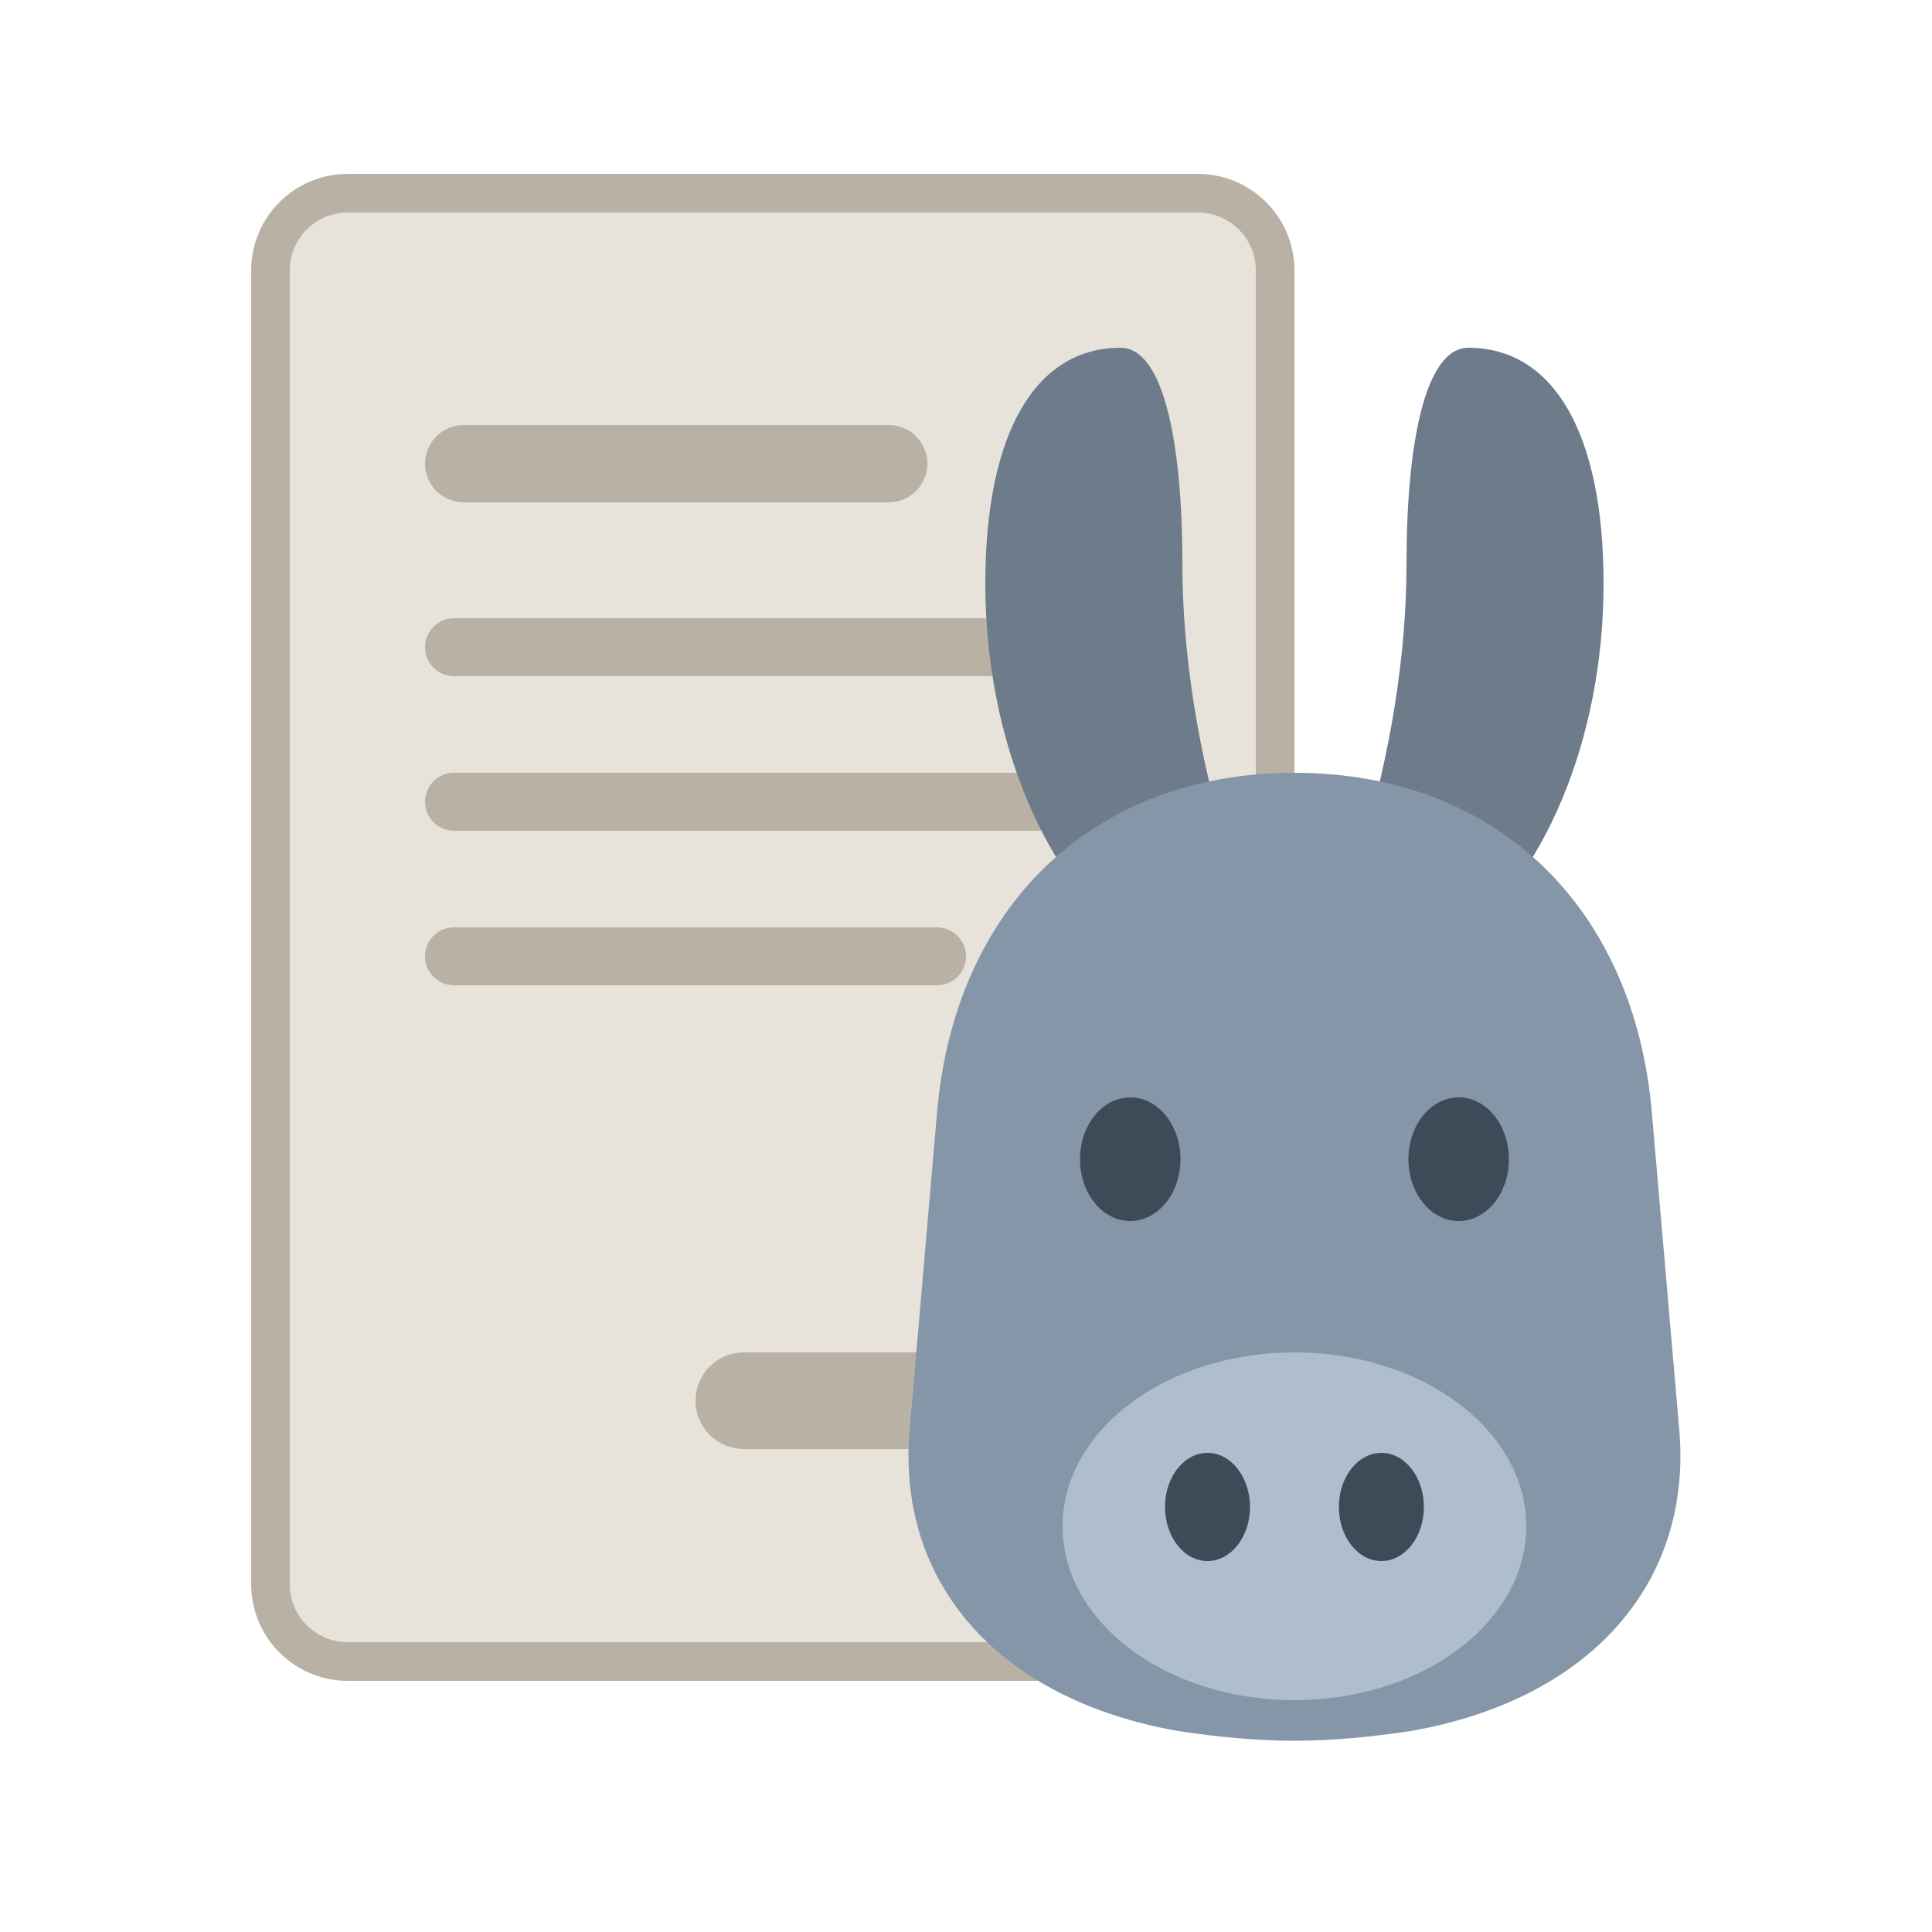
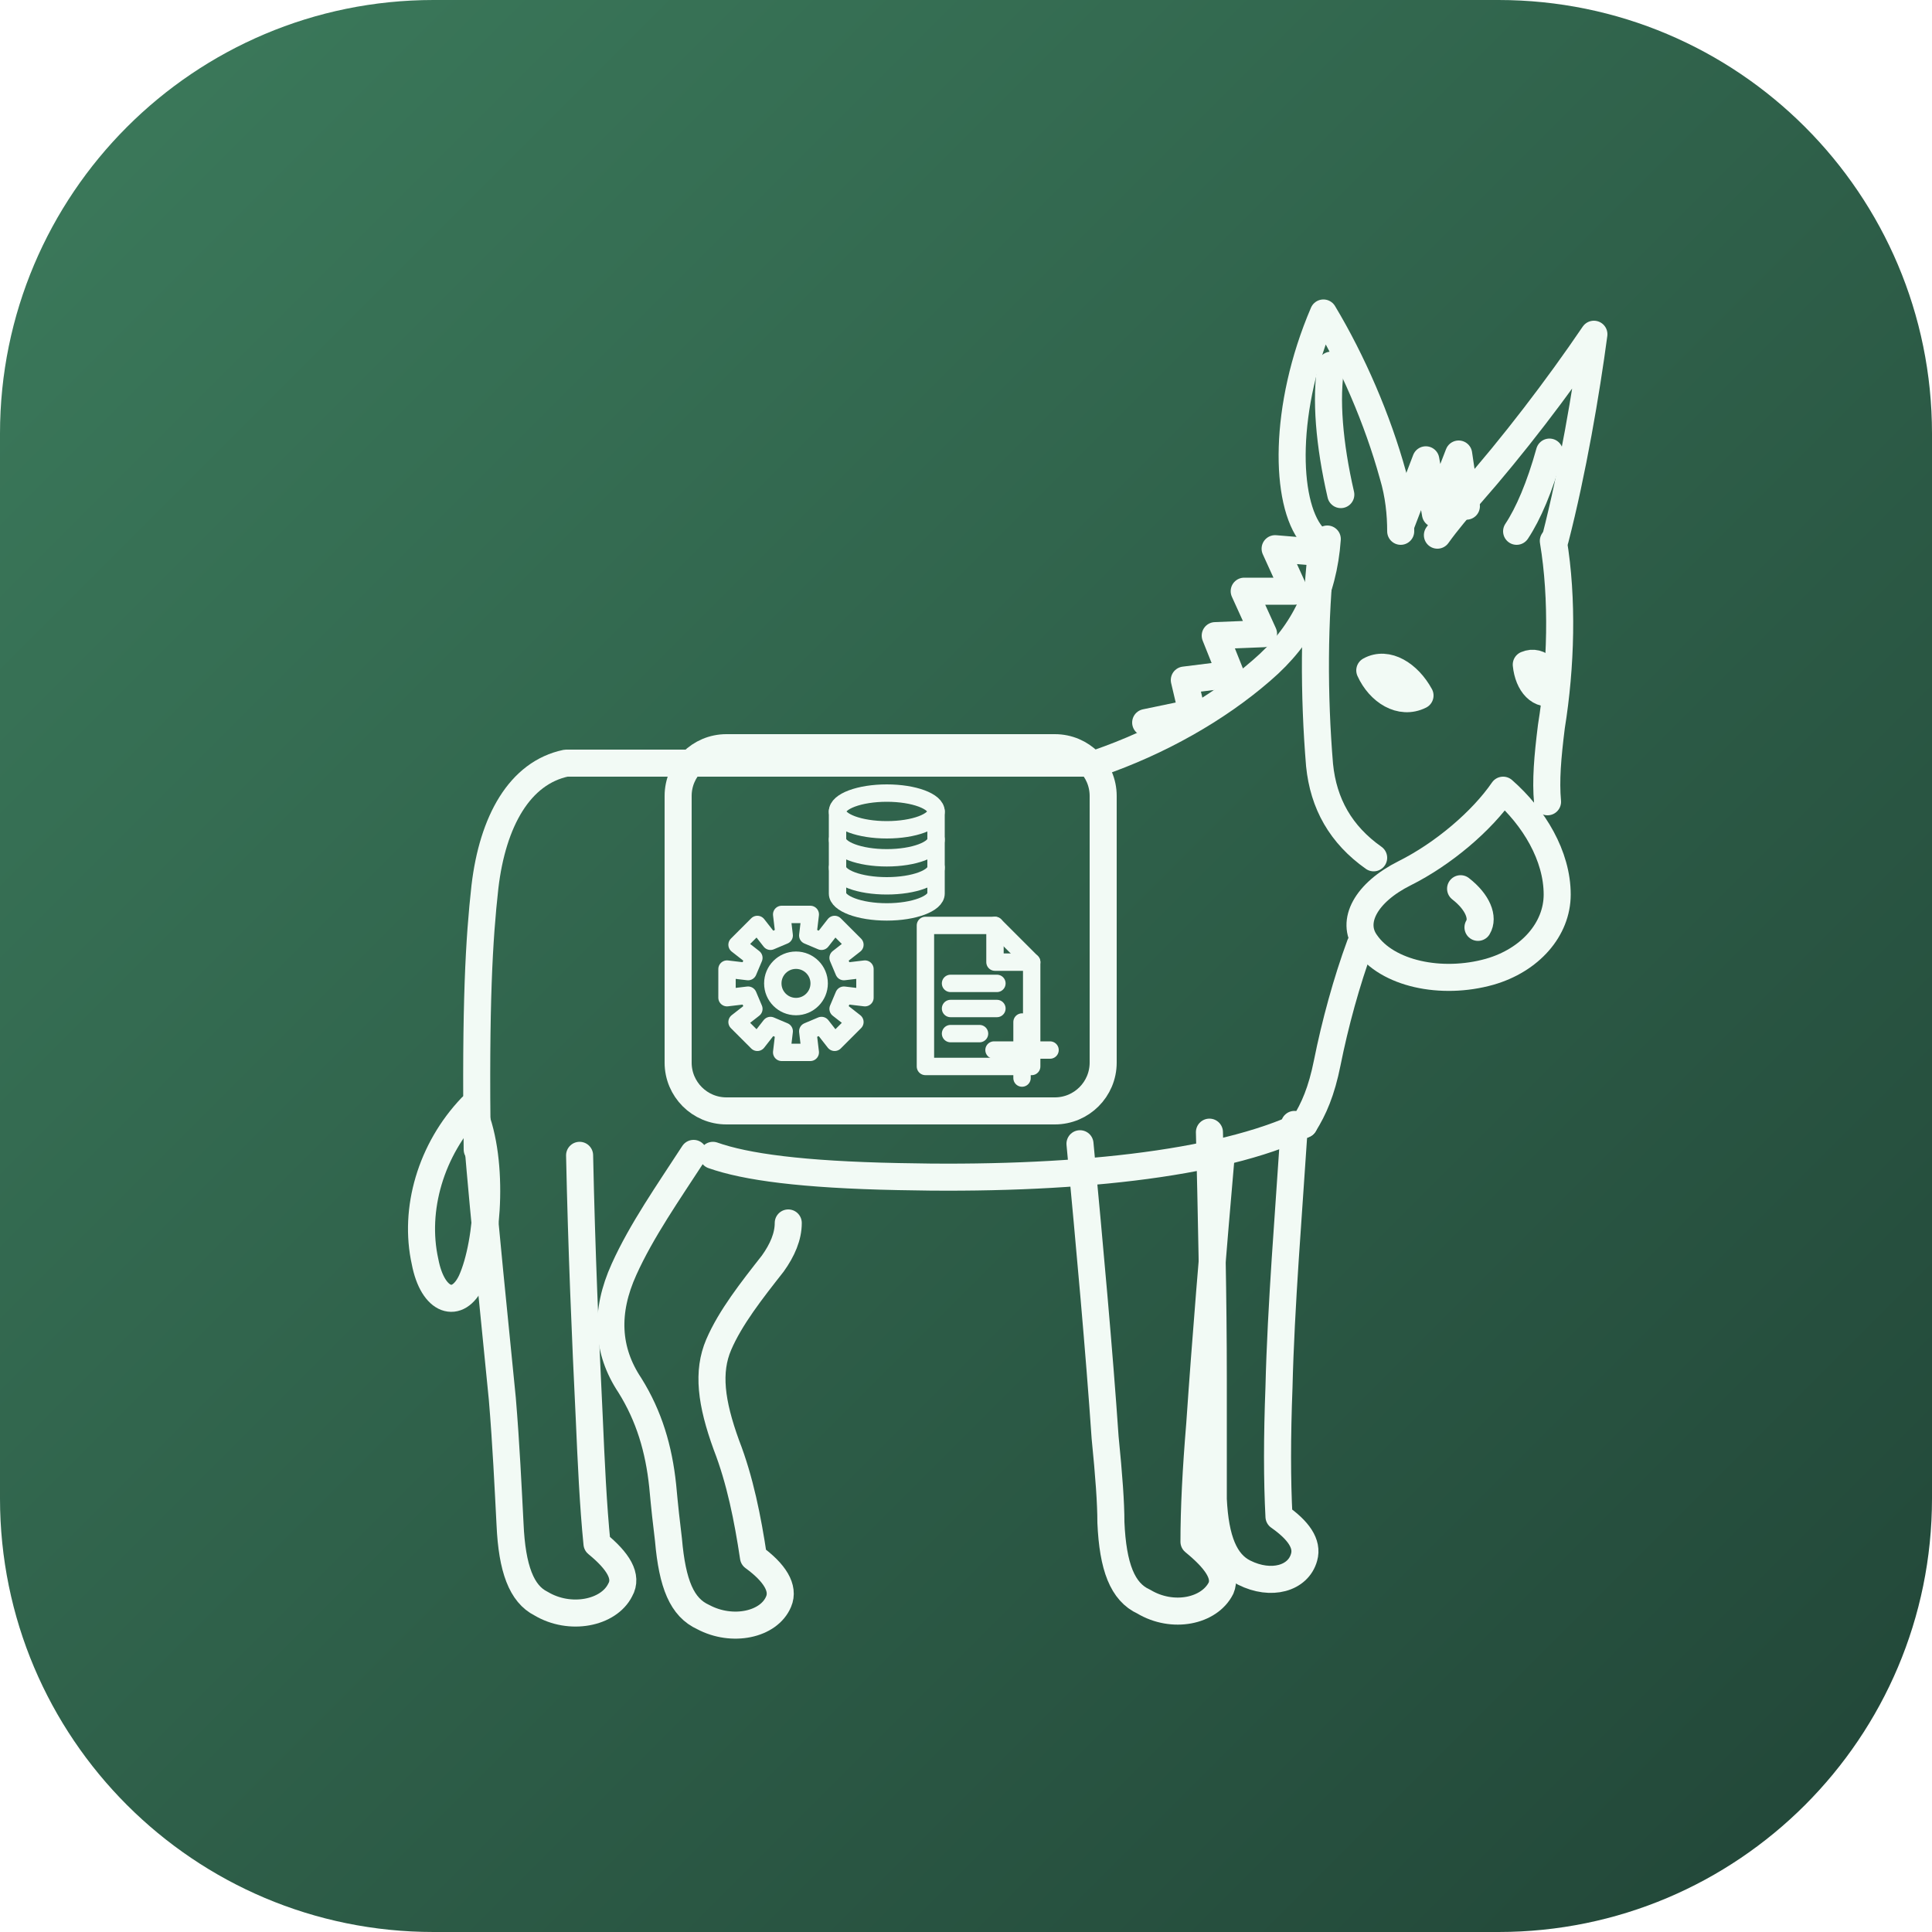
- <svg xmlns="http://www.w3.org/2000/svg" viewBox="0 0 100 100" role="img" aria-label="Donky">
-   <rect x="14" y="10" width="52" height="76" rx="4" fill="#E7E3DA" />
-   <rect x="14" y="10" width="52" height="76" rx="4" fill="none" stroke="#B9B2A4" stroke-width="2" />
-   <g fill="#B9B2A4">
-     <rect x="22" y="22" width="26" height="4" rx="2" />
-     <rect x="22" y="32" width="36" height="3" rx="1.5" />
-     <rect x="22" y="40" width="36" height="3" rx="1.5" />
-     <rect x="22" y="48" width="28" height="3" rx="1.5" />
-     <rect x="36" y="70" width="22" height="5" rx="2.5" />
+ <svg xmlns="http://www.w3.org/2000/svg" viewBox="0 0 100 100">
+   <defs>
+     <linearGradient id="dk-tile" x1="0" y1="0" x2="1" y2="1">
+       <stop offset="0" stop-color="#3C7B5C" />
+       <stop offset="1" stop-color="#214537" />
+     </linearGradient>
+   </defs>
+   <rect width="100" height="100" rx="22.44" fill="url(#dk-tile)" />
+   <g fill="none" stroke="#F2FAF5" stroke-width="1.4" stroke-linecap="round" stroke-linejoin="round">
+     <path d="M68.7 27.9c-.2 2.8-1.3 5-3.4 6.8-2.3 2-5.3 3.7-8.5 4.8H29.3c-2.4.5-3.8 3-4.2 6.4-.3 2.7-.5 6-.4 13.6" />
+     <path d="M67.5 58.2c-4.4 2.1-12.2 2.9-21 2.7-5-.1-7.9-.5-9.6-1.1" />
+     <path d="M68.4 28.5c-.4 3.6-.4 7.5-.1 11.1.2 2 1.1 3.6 2.8 4.8" />
+     <path d="M80.4 28c.5 3 .4 6.5-.1 9.6-.2 1.6-.3 2.8-.2 3.9" />
+     <path d="M77.8 40.9c1.6 1.4 2.8 3.4 2.8 5.4 0 1.8-1.4 3.4-3.5 4-2.5.7-5.3.1-6.4-1.5-.8-1.1 0-2.6 2-3.6 2-1 4-2.7 5.1-4.3z" />
+     <path d="M70.4 48.9c-.7 1.9-1.3 4.1-1.7 6.1-.3 1.5-.7 2.4-1.2 3.2" />
+     <path d="M67.9 27.7c-1.4-1.7-1.5-6.6.6-11.5 1.5 2.5 2.8 5.5 3.6 8.4.3 1 .4 2 .4 2.9" />
+     <path d="M80.5 27.9c.9-3.5 1.6-7.6 2-10.6-1.9 2.8-4.2 5.8-6.4 8.3-.6.7-1.2 1.4-1.7 2.1" />
+     <path d="M69.4 25.6c-.6-2.6-.8-5-.5-6.7M80.2 23.4c-.5 1.8-1.1 3.2-1.7 4.1" />
+     <path d="M72.5 27.2l1.3-3.4.5 2.8 1.2-3.1.4 2.7" />
+     <path d="M68.4 28.6l-2.4-.2 1 2.2-2.6 0 1 2.2-2.5.1.8 2-2.4.3.4 1.7-2.4.5" />
+     <path d="M70.9 34.7c.9-.5 2 .2 2.6 1.3-1 .5-2.1-.2-2.6-1.3z" />
+     <path d="M79 34.4c.7-.3 1.3.4 1.5 1.4-.8.3-1.4-.4-1.5-1.4z" />
+     <path d="M75.6 46c.9.7 1.2 1.5.9 2" />
+     <path d="M24.4 57.3c-2.1 2.2-3 5.3-2.4 8 .4 2.1 1.7 2.5 2.4 1 .9-2 1.2-6.5 0-9z" />
+     <path d="M24.7 58.8c.4 4.8.9 9.5 1.3 13.6.2 2.4.3 4.6.4 6.5.1 2.3.6 3.6 1.6 4.1 1.5.9 3.5.5 4.1-.7.4-.7-.1-1.5-1.2-2.4-.2-2-.3-4.2-.4-6.5-.2-4.1-.4-8.8-.5-13.6" />
+     <path d="M35.9 59.7c-1.3 2-2.7 4-3.6 6-1 2.2-.9 4.2.3 6 1 1.6 1.5 3.3 1.7 5.2.1 1.1.2 2 .3 2.8.2 2.3.7 3.5 1.8 4 1.5.8 3.4.4 3.9-.8.3-.7-.2-1.5-1.3-2.3-.3-2-.7-4-1.4-5.8-.8-2.2-1-3.8-.4-5.2.6-1.4 1.7-2.8 2.8-4.2.5-.7.8-1.4.8-2.1" />
+     <path d="M55.9 59.2c.5 5.3 1 10.8 1.3 15.2.2 2 .3 3.4.3 4.4.1 2.3.6 3.6 1.7 4.1 1.5.9 3.4.5 4-.7.3-.7-.3-1.5-1.4-2.4 0-1.7.1-3.7.3-6.1.3-4.4.7-9.2 1.1-13.8" />
+     <path d="M62.6 58.6c.1 4.2.2 8.6.2 12.8 0 2.4 0 4.5 0 6.2.1 2.1.6 3.3 1.6 3.8 1.4.7 2.8.3 3.1-.8.2-.7-.3-1.4-1.3-2.1-.1-1.9-.1-4.1 0-6.7.1-4.2.5-9 .8-13.6" />
+     <rect x="35.1" y="38.7" width="22" height="18.8" rx="2.5" />
  </g>
-   <path d="M58 18c-4.4 0-7 4.4-7 12.2 0 8.2 3.2 15.4 7.6 18.6l5-4.6c-1.6-5.2-2.4-10.4-2.4-15 0-6.4-1-11.2-3.2-11.2z" fill="#6E7B8B" />
-   <path d="M76 18c4.4 0 7 4.4 7 12.2 0 8.2-3.2 15.4-7.6 18.6l-5-4.6c1.6-5.2 2.4-10.4 2.4-15 0-6.4 1-11.2 3.2-11.2z" fill="#6E7B8B" />
-   <path d="M67 40c-10.5 0-17.6 7-18.5 17.6l-1.4 16.2C46.3 82 51.8 88 61 89.6c2 .3 4 .5 6 .5s4-.2 6-.5c9.2-1.6 14.7-7.6 13.9-15.8l-1.4-16.2C84.6 47 77.5 40 67 40z" fill="#8496A8" />
-   <ellipse cx="67" cy="79" rx="12" ry="9" fill="#AFBECD" />
-   <g fill="#3E4A57">
-     <ellipse cx="58.5" cy="60" rx="2.6" ry="3.2" />
-     <ellipse cx="75.5" cy="60" rx="2.6" ry="3.2" />
-     <ellipse cx="62.5" cy="78" rx="2.2" ry="2.8" />
-     <ellipse cx="71.5" cy="78" rx="2.2" ry="2.8" />
+   <g fill="none" stroke="#F2FAF5" stroke-width=".9" stroke-linecap="round" stroke-linejoin="round">
+     <ellipse cx="45.9" cy="42" rx="2.55" ry=".95" />
+     <path d="M43.35 42v4.25c0 .52 1.14.95 2.55.95s2.55-.43 2.55-.95V42" />
+     <path d="M43.35 43.45c0 .52 1.14.95 2.55.95s2.55-.43 2.55-.95M43.35 44.9c0 .53 1.14.95 2.55.95s2.55-.42 2.55-.95" />
+     <path d="M44.77 50.16V51.64L43.68 51.51L43.38 52.22L44.25 52.9L43.2 53.95L42.52 53.08L41.81 53.38L41.94 54.47H40.46L40.59 53.38L39.88 53.08L39.2 53.95L38.15 52.9L39.02 52.22L38.72 51.51L37.63 51.64V50.16L38.72 50.29L39.02 49.58L38.15 48.9L39.2 47.85L39.88 48.72L40.59 48.42L40.46 47.33H41.94L41.81 48.42L42.52 48.72L43.2 47.85L44.25 48.9L43.38 49.58L43.68 50.29Z" />
+     <circle cx="41.2" cy="50.9" r="1.2" />
+     <path d="M47.9 47.9h3.6l1.9 1.9v5.4h-5.5z" />
+     <path d="M51.5 47.9v1.9h1.9" />
+     <path d="M49.2 50.9h2.4M49.2 52.2h2.4M49.2 53.5h1.5" />
+     <path d="M52.9 52.9v2.9M51.45 54.35h2.9" />
  </g>
</svg>
